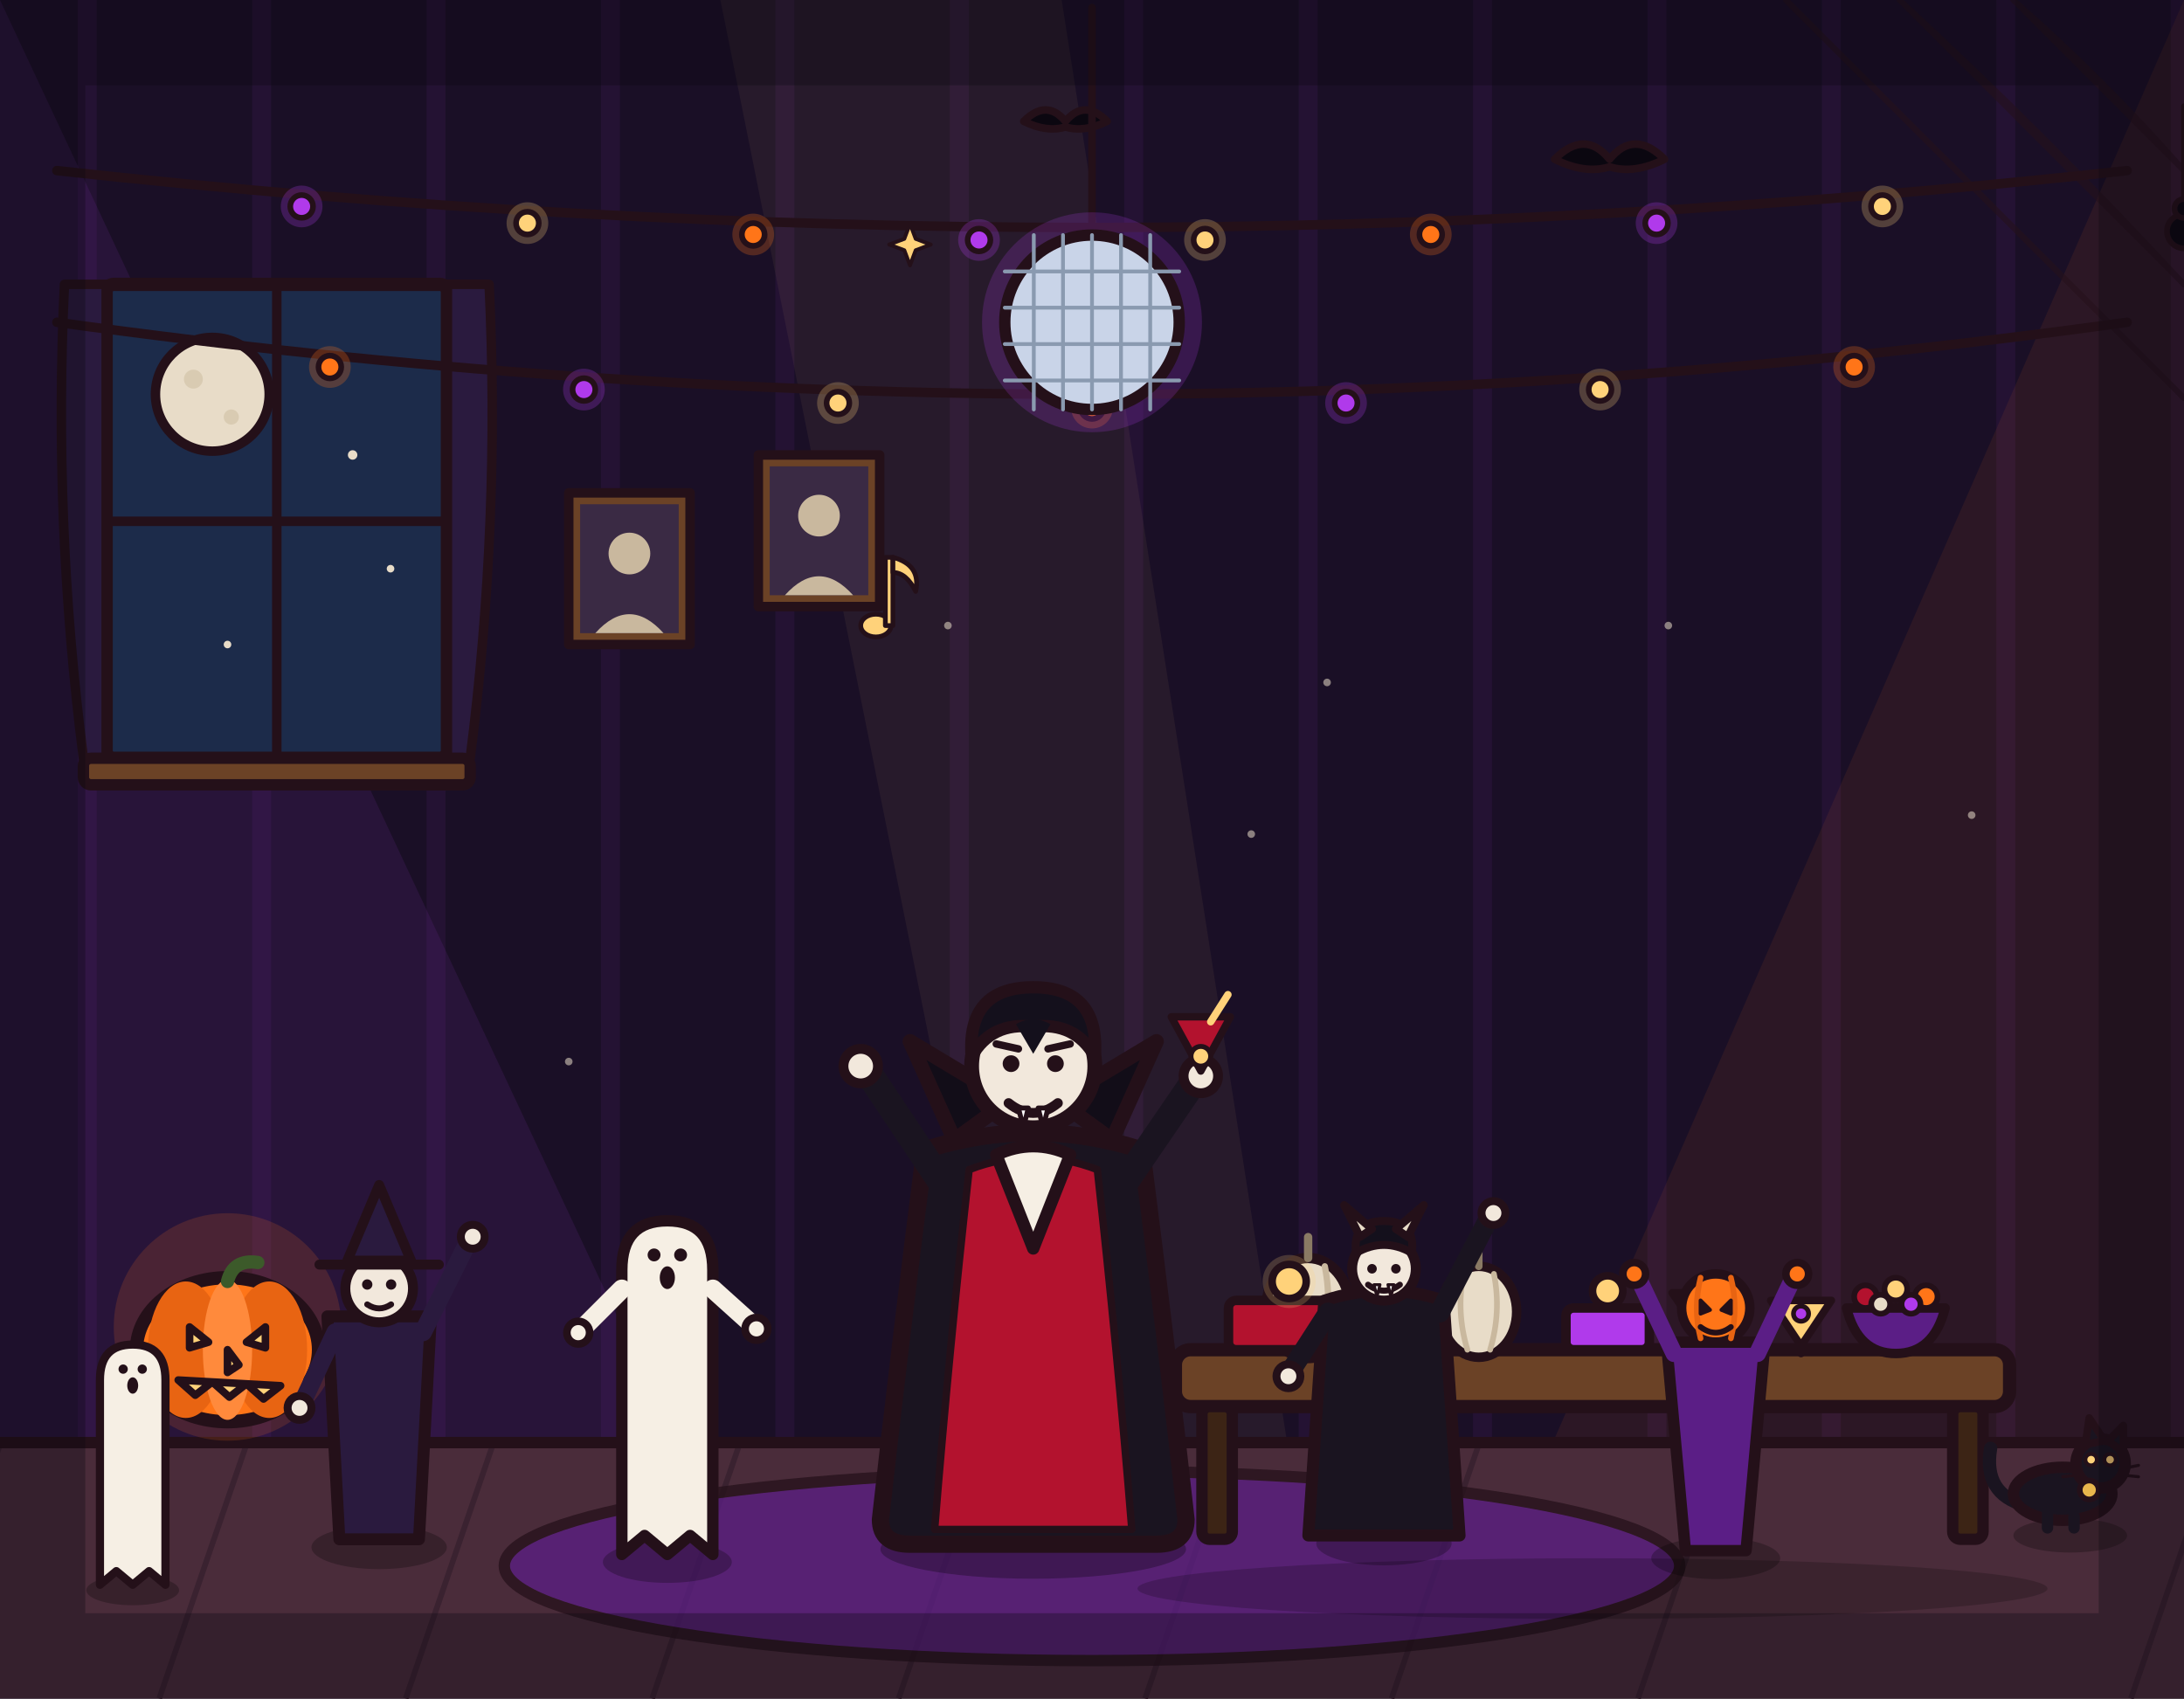
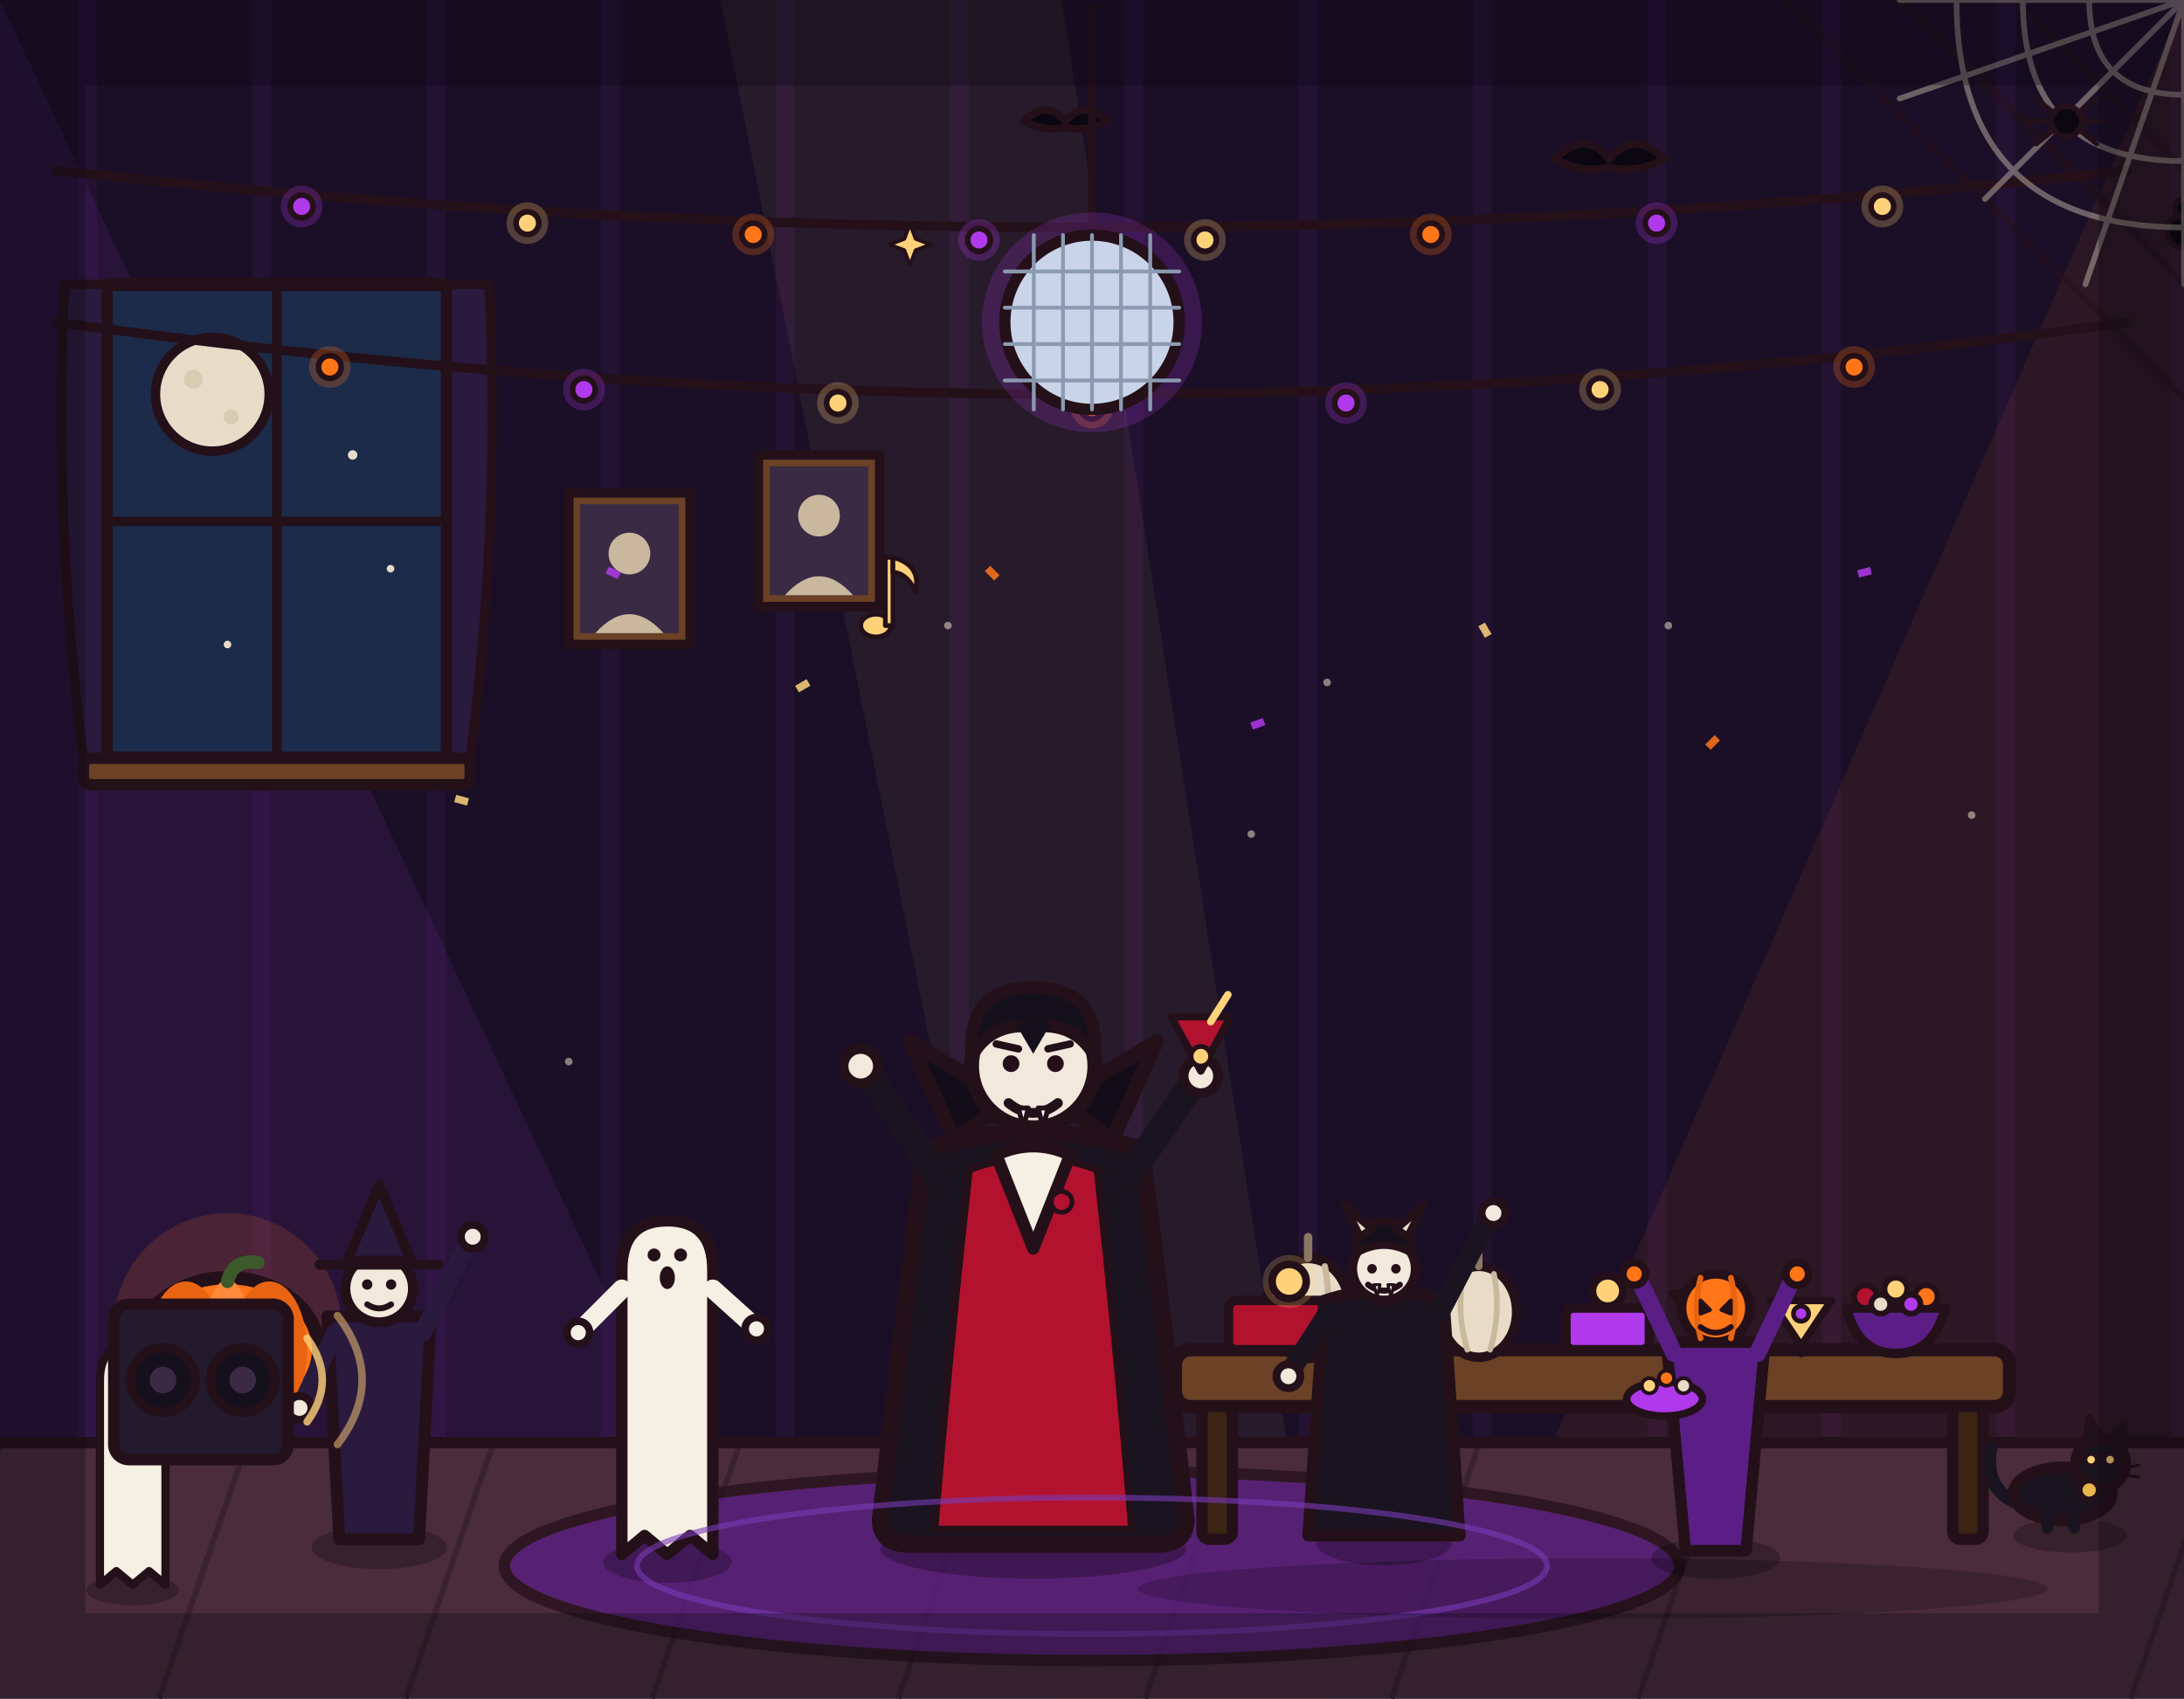
<svg xmlns="http://www.w3.org/2000/svg" viewBox="0 0 1152 896" width="1152" height="896">
  <rect x="0" y="0" width="1152" height="896" fill="#1a0f26" />
  <path d="M46 0V762M138 0V762M230 0V762M322 0V762M414 0V762M506 0V762M598 0V762M690 0V762M782 0V762M874 0V762M966 0V762M1058 0V762M1150 0V762" stroke="#b03aeb" stroke-width="10" opacity=".07" fill="none" />
  <path d="M0 0 L420 896 L0 896 Z" fill="#b03aeb" stroke-width="0" stroke-linejoin="round" stroke-linecap="round" stroke="none" opacity="0.10" />
  <path d="M1152 0 L760 896 L1152 896 Z" fill="#ff7518" stroke-width="0" stroke-linejoin="round" stroke-linecap="round" stroke="none" opacity="0.08" />
  <path d="M380 0 L560 896 L700 896 L560 0 Z" fill="#ffd27a" stroke-width="0" stroke-linejoin="round" stroke-linecap="round" stroke="none" opacity="0.06" />
  <g fill="#e8dcc8" opacity=".55">
    <circle cx="500" cy="330" r="2" />
    <circle cx="700" cy="360" r="2" />
    <circle cx="660" cy="440" r="2" />
    <circle cx="880" cy="330" r="2" />
    <circle cx="1040" cy="430" r="2" />
    <circle cx="300" cy="560" r="2" />
  </g>
  <rect x="56" y="150" width="180" height="250" rx="4" fill="#1c2b4a" stroke="#241019" stroke-width="7" stroke-linejoin="round" stroke-linecap="round" />
  <line x1="146" y1="150" x2="146" y2="400" stroke="#241019" stroke-width="5" stroke-linecap="round" />
  <line x1="56" y1="275" x2="236" y2="275" stroke="#241019" stroke-width="5" stroke-linecap="round" />
  <circle cx="112" cy="208" r="30" fill="#e8dcc8" stroke="#241019" stroke-width="5" stroke-linejoin="round" stroke-linecap="round" />
  <circle cx="102" cy="200" r="5" fill="#d9cbb2" stroke="none" />
  <circle cx="122" cy="220" r="4" fill="#d9cbb2" stroke="none" />
  <g fill="#e8dcc8">
    <circle cx="186" cy="240" r="2.5" />
    <circle cx="206" cy="300" r="2" />
    <circle cx="120" cy="340" r="2" />
  </g>
  <path d="M56 150 L34 150 Q28 275 44 400 L56 400 Z" fill="#2a1a3e" stroke="#241019" stroke-width="5" stroke-linejoin="round" stroke-linecap="round" />
  <path d="M236 150 L258 150 Q264 275 248 400 L236 400 Z" fill="#2a1a3e" stroke="#241019" stroke-width="5" stroke-linejoin="round" stroke-linecap="round" />
  <rect x="44" y="400" width="204" height="14" rx="4" fill="#6b4226" stroke="#241019" stroke-width="6" stroke-linejoin="round" stroke-linecap="round" />
  <g>
    <rect x="300" y="260" width="64" height="80" fill="#6b4226" stroke="#241019" stroke-width="5" stroke-linejoin="round" stroke-linecap="round" />
    <rect x="306" y="266" width="52" height="68" fill="#3a2a44" stroke="none" />
    <circle cx="332" cy="292" r="11" fill="#c9b89e" stroke="none" />
    <path d="M314 334 Q332 314 350 334 Z" fill="#c9b89e" stroke="none" />
  </g>
  <g>
    <rect x="400" y="240" width="64" height="80" fill="#6b4226" stroke="#241019" stroke-width="5" stroke-linejoin="round" stroke-linecap="round" />
    <rect x="406" y="246" width="52" height="68" fill="#3a2a44" stroke="none" />
    <circle cx="432" cy="272" r="11" fill="#c9b89e" stroke="none" />
    <path d="M414 314 Q432 294 450 314 Z" fill="#c9b89e" stroke="none" />
  </g>
  <g stroke="#241019" stroke-width="3" opacity=".55" fill="none" stroke-linecap="round">
    <path d="M1152 90 L1062 0" />
    <path d="M1152 150 L1002 0" />
    <path d="M1152 210 L942 0" />
    <path d="M1062 0 Q1110 42 1152 90" />
    <path d="M1002 0 Q1080 72 1152 150" />
    <path d="M942 0 Q1050 108 1152 210" />
  </g>
  <line x1="1152" y1="56" x2="1152" y2="108" stroke="#241019" stroke-width="3" stroke-linecap="round" />
  <circle cx="1152" cy="122" r="9" fill="#0b0710" stroke="#241019" stroke-width="3" />
  <circle cx="1152" cy="110" r="5" fill="#0b0710" stroke="#241019" stroke-width="3" />
  <path d="M540 64 Q552 52 562 64 Q572 52 584 64 Q572 70 562 67 Q552 70 540 64 Z" fill="#0b0710" stroke="#241019" stroke-width="4" stroke-linejoin="round" stroke-linecap="round" />
  <path d="M820 84 Q836 68 849 84 Q862 68 878 84 Q862 92 849 88 Q836 92 820 84 Z" fill="#0b0710" stroke="#241019" stroke-width="4" stroke-linejoin="round" stroke-linecap="round" />
  <path d="M30 90 Q576 150 1122 90" fill="none" stroke="#241019" stroke-width="5" stroke-linecap="round" stroke-linejoin="round" />
  <circle cx="159.1" cy="108.9" r="11" fill="#b03aeb" opacity="0.25" stroke="none" />
  <circle cx="159.1" cy="108.9" r="6" fill="#b03aeb" stroke="#241019" stroke-width="3" stroke-linejoin="round" stroke-linecap="round" />
  <circle cx="278.2" cy="117.7" r="11" fill="#ffd27a" opacity="0.25" stroke="none" />
  <circle cx="278.2" cy="117.7" r="6" fill="#ffd27a" stroke="#241019" stroke-width="3" stroke-linejoin="round" stroke-linecap="round" />
  <circle cx="397.3" cy="123.7" r="11" fill="#ff7518" opacity="0.25" stroke="none" />
  <circle cx="397.3" cy="123.7" r="6" fill="#ff7518" stroke="#241019" stroke-width="3" stroke-linejoin="round" stroke-linecap="round" />
  <circle cx="516.4" cy="126.6" r="11" fill="#b03aeb" opacity="0.25" stroke="none" />
  <circle cx="516.4" cy="126.6" r="6" fill="#b03aeb" stroke="#241019" stroke-width="3" stroke-linejoin="round" stroke-linecap="round" />
  <circle cx="635.6" cy="126.6" r="11" fill="#ffd27a" opacity="0.25" stroke="none" />
  <circle cx="635.6" cy="126.6" r="6" fill="#ffd27a" stroke="#241019" stroke-width="3" stroke-linejoin="round" stroke-linecap="round" />
  <circle cx="754.7" cy="123.7" r="11" fill="#ff7518" opacity="0.25" stroke="none" />
  <circle cx="754.7" cy="123.7" r="6" fill="#ff7518" stroke="#241019" stroke-width="3" stroke-linejoin="round" stroke-linecap="round" />
  <circle cx="873.8" cy="117.7" r="11" fill="#b03aeb" opacity="0.25" stroke="none" />
  <circle cx="873.8" cy="117.7" r="6" fill="#b03aeb" stroke="#241019" stroke-width="3" stroke-linejoin="round" stroke-linecap="round" />
  <circle cx="992.9" cy="108.9" r="11" fill="#ffd27a" opacity="0.25" stroke="none" />
  <circle cx="992.9" cy="108.9" r="6" fill="#ffd27a" stroke="#241019" stroke-width="3" stroke-linejoin="round" stroke-linecap="round" />
  <path d="M30 170 Q576 246 1122 170" fill="none" stroke="#241019" stroke-width="5" stroke-linecap="round" stroke-linejoin="round" />
  <circle cx="174" cy="193.6" r="11" fill="#ff7518" opacity="0.25" stroke="none" />
  <circle cx="174" cy="193.6" r="6" fill="#ff7518" stroke="#241019" stroke-width="3" stroke-linejoin="round" stroke-linecap="round" />
  <circle cx="308" cy="205.5" r="11" fill="#b03aeb" opacity="0.25" stroke="none" />
  <circle cx="308" cy="205.5" r="6" fill="#b03aeb" stroke="#241019" stroke-width="3" stroke-linejoin="round" stroke-linecap="round" />
  <circle cx="442" cy="212.6" r="11" fill="#ffd27a" opacity="0.25" stroke="none" />
  <circle cx="442" cy="212.6" r="6" fill="#ffd27a" stroke="#241019" stroke-width="3" stroke-linejoin="round" stroke-linecap="round" />
  <circle cx="576" cy="215" r="11" fill="#ff7518" opacity="0.25" stroke="none" />
  <circle cx="576" cy="215" r="6" fill="#ff7518" stroke="#241019" stroke-width="3" stroke-linejoin="round" stroke-linecap="round" />
  <circle cx="710" cy="212.6" r="11" fill="#b03aeb" opacity="0.25" stroke="none" />
  <circle cx="710" cy="212.6" r="6" fill="#b03aeb" stroke="#241019" stroke-width="3" stroke-linejoin="round" stroke-linecap="round" />
  <circle cx="844" cy="205.5" r="11" fill="#ffd27a" opacity="0.25" stroke="none" />
  <circle cx="844" cy="205.5" r="6" fill="#ffd27a" stroke="#241019" stroke-width="3" stroke-linejoin="round" stroke-linecap="round" />
  <circle cx="978" cy="193.6" r="11" fill="#ff7518" opacity="0.25" stroke="none" />
  <circle cx="978" cy="193.6" r="6" fill="#ff7518" stroke="#241019" stroke-width="3" stroke-linejoin="round" stroke-linecap="round" />
  <line x1="576" y1="4" x2="576" y2="124" stroke="#241019" stroke-width="4" stroke-linecap="round" />
  <circle cx="576" cy="170" r="58" fill="#b03aeb" opacity="0.2" stroke="none" />
  <circle cx="576" cy="170" r="46" fill="#c9d4e8" stroke="#241019" stroke-width="6" stroke-linejoin="round" stroke-linecap="round" />
  <line x1="530" y1="143.2" x2="622" y2="143.2" stroke="#8a9ab0" stroke-width="2" stroke-linecap="round" />
  <line x1="530" y1="162.3" x2="622" y2="162.3" stroke="#8a9ab0" stroke-width="2" stroke-linecap="round" />
  <line x1="530" y1="181.5" x2="622" y2="181.5" stroke="#8a9ab0" stroke-width="2" stroke-linecap="round" />
  <line x1="530" y1="200.7" x2="622" y2="200.7" stroke="#8a9ab0" stroke-width="2" stroke-linecap="round" />
  <line x1="545.3" y1="124" x2="545.3" y2="216" stroke="#8a9ab0" stroke-width="2" stroke-linecap="round" />
  <line x1="560.7" y1="124" x2="560.7" y2="216" stroke="#8a9ab0" stroke-width="2" stroke-linecap="round" />
  <line x1="576" y1="124" x2="576" y2="216" stroke="#8a9ab0" stroke-width="2" stroke-linecap="round" />
  <line x1="591.3" y1="124" x2="591.3" y2="216" stroke="#8a9ab0" stroke-width="2" stroke-linecap="round" />
  <line x1="606.7" y1="124" x2="606.7" y2="216" stroke="#8a9ab0" stroke-width="2" stroke-linecap="round" />
  <path d="M480 118 l3 8 l8 3 l-8 3 l-3 8 l-3 -8 l-8 -3 l8 -3 Z" fill="#ffd27a" stroke="#241019" stroke-width="2" stroke-linejoin="round" />
  <g fill="#ffd27a" stroke="#241019" stroke-width="2.5" stroke-linejoin="round" stroke-linecap="round">
    <ellipse cx="462" cy="330" rx="8" ry="6" />
    <rect x="467" y="294" width="4" height="36" />
    <path d="M471 294 Q486 298 483 312 Q478 302 471 302 Z" />
  </g>
  <rect x="0" y="760" width="1152" height="136" fill="#4a2c3a" />
  <path d="M0 762 L-46 896M130 762 L84 896M260 762 L214 896M390 762 L344 896M520 762 L474 896M650 762 L604 896M780 762 L734 896M910 762 L864 896M1170 762 L1124 896" stroke="#3a2230" stroke-width="3" fill="none" />
  <line x1="0" y1="761" x2="1152" y2="761" stroke="#241019" stroke-width="6" stroke-linecap="round" />
  <ellipse cx="576" cy="826" rx="310" ry="50" fill="#5b1e86" stroke="#241019" stroke-width="6" stroke-linejoin="round" stroke-linecap="round" opacity="0.75" />
  <circle cx="120" cy="700" r="60" fill="#ff7518" opacity="0.16" stroke="none" />
  <ellipse cx="120" cy="712" rx="48" ry="38" fill="#ff7518" stroke="#241019" stroke-width="7" stroke-linejoin="round" stroke-linecap="round" />
  <ellipse cx="98" cy="712" rx="20" ry="36" fill="#e86412" stroke="none" />
  <ellipse cx="142" cy="712" rx="20" ry="36" fill="#e86412" stroke="none" />
  <ellipse cx="120" cy="712" rx="13" ry="37" fill="#ff8a3c" stroke="none" />
  <path d="M120 676 q3 -12 16 -10" fill="none" stroke="#3c5a2a" stroke-width="7" stroke-linecap="round" />
  <path d="M100 700 l10 8 l-10 3 Z" fill="#ffd27a" stroke="#241019" stroke-width="4" stroke-linejoin="round" stroke-linecap="round" />
  <path d="M140 700 l-10 8 l10 3 Z" fill="#ffd27a" stroke="#241019" stroke-width="4" stroke-linejoin="round" stroke-linecap="round" />
  <path d="M120 712 l6 8 l-6 4 Z" fill="#ffd27a" stroke="#241019" stroke-width="4" stroke-linejoin="round" stroke-linecap="round" />
  <path d="M94 728 l9 8 l9 -7 l9 8 l9 -7 l9 8 l9 -7 Z" fill="#ffd27a" stroke="#241019" stroke-width="4" stroke-linejoin="round" stroke-linecap="round" />
  <ellipse cx="840" cy="838" rx="240" ry="16" fill="#000000" opacity="0.2" stroke="none" />
  <rect x="620" y="712" width="440" height="30" rx="8" fill="#6b4226" stroke="#241019" stroke-width="7" stroke-linejoin="round" stroke-linecap="round" />
  <rect x="634" y="742" width="16" height="70" rx="4" fill="#3c2415" stroke="#241019" stroke-width="6" stroke-linejoin="round" stroke-linecap="round" />
  <rect x="1030" y="742" width="16" height="70" rx="4" fill="#3c2415" stroke="#241019" stroke-width="6" stroke-linejoin="round" stroke-linecap="round" />
  <g transform="translate(690 690) scale(1.1)">
    <ellipse cx="0" cy="0" rx="20" ry="24" fill="#e8dcc8" stroke="#241019" stroke-width="5" stroke-linejoin="round" stroke-linecap="round" />
    <path d="M0 -24 L0 -34" fill="none" stroke="#8a7a64" stroke-width="4" stroke-linecap="round" />
    <path d="M-8 -20 Q-12 0 -6 20" fill="none" stroke="#c9b89e" stroke-width="3" stroke-linecap="round" />
    <path d="M8 -20 Q12 0 6 20" fill="none" stroke="#c9b89e" stroke-width="3" stroke-linecap="round" />
  </g>
  <g transform="translate(726 696) scale(0.9)">
    <ellipse cx="0" cy="0" rx="20" ry="24" fill="#e8dcc8" stroke="#241019" stroke-width="5" stroke-linejoin="round" stroke-linecap="round" />
    <path d="M0 -24 L0 -34" fill="none" stroke="#8a7a64" stroke-width="4" stroke-linecap="round" />
    <path d="M-8 -20 Q-12 0 -6 20" fill="none" stroke="#c9b89e" stroke-width="3" stroke-linecap="round" />
    <path d="M8 -20 Q12 0 6 20" fill="none" stroke="#c9b89e" stroke-width="3" stroke-linecap="round" />
  </g>
  <g transform="translate(780 692)">
    <ellipse cx="0" cy="0" rx="20" ry="24" fill="#e8dcc8" stroke="#241019" stroke-width="5" stroke-linejoin="round" stroke-linecap="round" />
    <path d="M0 -24 L0 -34" fill="none" stroke="#8a7a64" stroke-width="4" stroke-linecap="round" />
    <path d="M-8 -20 Q-12 0 -6 20" fill="none" stroke="#c9b89e" stroke-width="3" stroke-linecap="round" />
    <path d="M8 -20 Q12 0 6 20" fill="none" stroke="#c9b89e" stroke-width="3" stroke-linecap="round" />
  </g>
  <rect x="648" y="686" width="64" height="26" rx="4" fill="#b3122e" stroke="#241019" stroke-width="5" stroke-linejoin="round" stroke-linecap="round" />
  <circle cx="680" cy="676" r="14" fill="#ffd27a" opacity="0.2" stroke="none" />
  <circle cx="680" cy="676" r="9" fill="#ffd27a" stroke="#241019" stroke-width="4" stroke-linejoin="round" stroke-linecap="round" />
  <rect x="826" y="690" width="44" height="22" rx="4" fill="#b03aeb" stroke="#241019" stroke-width="5" stroke-linejoin="round" stroke-linecap="round" />
  <circle cx="848" cy="681" r="8" fill="#ffd27a" stroke="#241019" stroke-width="4" stroke-linejoin="round" stroke-linecap="round" />
  <path d="M882 682 L918 682 L900 708 Z" fill="#b3122e" stroke="#241019" stroke-width="4" stroke-linejoin="round" stroke-linecap="round" />
  <line x1="900" y1="708" x2="900" y2="714" stroke="#241019" stroke-width="4" stroke-linecap="round" />
  <circle cx="900" cy="690" r="4.5" fill="#ffd27a" stroke="#241019" stroke-width="2.5" stroke-linejoin="round" />
  <path d="M934 686 L966 686 L950 710 Z" fill="#ffd27a" stroke="#241019" stroke-width="4" stroke-linejoin="round" stroke-linecap="round" />
  <line x1="950" y1="710" x2="950" y2="714" stroke="#241019" stroke-width="4" stroke-linecap="round" />
  <circle cx="950" cy="693" r="4" fill="#b03aeb" stroke="#241019" stroke-width="2.5" stroke-linejoin="round" />
  <path d="M974 690 L1026 690 Q1020 714 1000 714 Q980 714 974 690 Z" fill="#5b1e86" stroke="#241019" stroke-width="5" stroke-linejoin="round" stroke-linecap="round" />
  <circle cx="984" cy="684" r="6" fill="#b3122e" stroke="#241019" stroke-width="3" stroke-linejoin="round" />
  <circle cx="1000" cy="680" r="6" fill="#ffd27a" stroke="#241019" stroke-width="3" stroke-linejoin="round" />
  <circle cx="1016" cy="684" r="6" fill="#ff7518" stroke="#241019" stroke-width="3" stroke-linejoin="round" />
  <circle cx="992" cy="688" r="5" fill="#e8dcc8" stroke="#241019" stroke-width="3" stroke-linejoin="round" />
  <circle cx="1008" cy="688" r="5" fill="#b03aeb" stroke="#241019" stroke-width="3" stroke-linejoin="round" />
  <g transform="translate(200 812) scale(1.05 1.05)">
    <ellipse cx="0" cy="4" rx="34" ry="11" fill="#000000" stroke="none" opacity="0.25" />
    <path d="M-26 -112 L26 -112 L20 0 L-20 0 Z" fill="#2a1a3e" stroke="#241019" stroke-width="6" stroke-linejoin="round" stroke-linecap="round" />
    <path d="M22 -104 L44 -148" fill="none" stroke="#2a1a3e" stroke-width="9" stroke-linecap="round" />
    <circle cx="47" cy="-152" r="6" fill="#f2e8dc" stroke="#241019" stroke-width="4" stroke-linejoin="round" />
    <path d="M-22 -104 L-38 -70" fill="none" stroke="#2a1a3e" stroke-width="9" stroke-linecap="round" />
    <circle cx="-40" cy="-66" r="6" fill="#f2e8dc" stroke="#241019" stroke-width="4" stroke-linejoin="round" />
    <circle cx="0" cy="-126" r="17" fill="#f2e8dc" stroke="#241019" stroke-width="5" stroke-linejoin="round" stroke-linecap="round" />
    <path d="M-16 -140 L0 -178 L16 -140 Z" fill="#2a1a3e" stroke="#241019" stroke-width="5" stroke-linejoin="round" stroke-linecap="round" />
    <path d="M-30 -138 L30 -138" fill="none" stroke="#241019" stroke-width="5" stroke-linecap="round" />
    <circle cx="-6" cy="-128" r="2.6" fill="#241019" stroke="none" />
    <circle cx="6" cy="-128" r="2.6" fill="#241019" stroke="none" />
    <path d="M-6 -118 Q0 -114 6 -118" fill="none" stroke="#241019" stroke-width="3" stroke-linecap="round" />
  </g>
  <g transform="translate(352 820)">
    <ellipse cx="0" cy="4" rx="34" ry="11" fill="#000000" stroke="none" opacity="0.25" />
    <path d="M-24 -150 Q-24 -176 0 -176 Q24 -176 24 -150 L24 0 L12 -10 L0 0 L-12 -10 L-24 0 Z" fill="#f6efe4" stroke="#241019" stroke-width="6" stroke-linejoin="round" stroke-linecap="round" />
    <path d="M-24 -140 L-44 -120" fill="none" stroke="#f6efe4" stroke-width="10" stroke-linecap="round" />
    <circle cx="-47" cy="-117" r="6" fill="#f6efe4" stroke="#241019" stroke-width="4" stroke-linejoin="round" />
    <path d="M24 -140 L44 -122" fill="none" stroke="#f6efe4" stroke-width="10" stroke-linecap="round" />
    <circle cx="47" cy="-119" r="6" fill="#f6efe4" stroke="#241019" stroke-width="4" stroke-linejoin="round" />
    <circle cx="-7" cy="-158" r="3.4" fill="#241019" stroke="none" />
    <circle cx="7" cy="-158" r="3.4" fill="#241019" stroke="none" />
    <ellipse cx="0" cy="-146" rx="4" ry="6" fill="#241019" stroke="none" />
  </g>
  <g transform="translate(545 812) scale(1.3 1.3)">
    <ellipse cx="0" cy="4" rx="62" ry="12" fill="#000000" stroke="none" opacity="0.28" />
    <path d="M-12 -62 L-18 -6" fill="none" stroke="#241a2e" stroke-width="15" stroke-linecap="round" />
    <path d="M12 -62 L18 -6" fill="none" stroke="#241a2e" stroke-width="15" stroke-linecap="round" />
    <ellipse cx="-20" cy="-4" rx="15" ry="7" fill="#14101c" stroke="#241019" stroke-width="4" stroke-linejoin="round" stroke-linecap="round" />
    <ellipse cx="20" cy="-4" rx="15" ry="7" fill="#14101c" stroke="#241019" stroke-width="4" stroke-linejoin="round" stroke-linecap="round" />
    <path d="M-44 -158 Q-54 -80 -62 -8 Q-62 2 -50 2 L50 2 Q62 2 62 -8 Q54 -80 44 -158 Q0 -172 -44 -158 Z" fill="#1a1420" stroke="#241019" stroke-width="7" stroke-linejoin="round" stroke-linecap="round" />
    <path d="M-26 -150 Q-34 -78 -40 -4 L40 -4 Q34 -78 26 -150 Q0 -160 -26 -150 Z" fill="#b3122e" stroke="#241019" stroke-width="3" stroke-linejoin="round" stroke-linecap="round" />
    <path d="M-38 -146 L-66 -188" fill="none" stroke="#1a1420" stroke-width="11" stroke-linecap="round" />
    <circle cx="-70" cy="-192" r="7" fill="#f2e8dc" stroke="#241019" stroke-width="4" stroke-linejoin="round" stroke-linecap="round" />
    <path d="M38 -146 L64 -184" fill="none" stroke="#1a1420" stroke-width="11" stroke-linecap="round" />
    <circle cx="68" cy="-188" r="7" fill="#f2e8dc" stroke="#241019" stroke-width="4" stroke-linejoin="round" stroke-linecap="round" />
    <path d="M56 -212 L80 -212 L68 -190 Z" fill="#b3122e" stroke="#241019" stroke-width="3" stroke-linejoin="round" stroke-linecap="round" />
    <line x1="72" y1="-210" x2="79" y2="-221" stroke="#ffd27a" stroke-width="3" stroke-linecap="round" />
    <circle cx="68" cy="-196" r="4" fill="#ffd27a" stroke="#241019" stroke-width="2" stroke-linejoin="round" />
    <path d="M-32 -162 L-50 -202 L-10 -178 Z" fill="#120d18" stroke="#241019" stroke-width="6" stroke-linejoin="round" stroke-linecap="round" />
    <path d="M32 -162 L50 -202 L10 -178 Z" fill="#120d18" stroke="#241019" stroke-width="6" stroke-linejoin="round" stroke-linecap="round" />
    <path d="M-15 -156 L0 -118 L15 -156 Q0 -163 -15 -156 Z" fill="#f6efe4" stroke="#241019" stroke-width="5" stroke-linejoin="round" stroke-linecap="round" />
    <circle cx="0" cy="-192" r="25" fill="#f2e8dc" stroke="#241019" stroke-width="6" stroke-linejoin="round" stroke-linecap="round" />
    <path d="M-25 -196 Q-27 -224 0 -224 Q27 -224 25 -196 Q17 -210 0 -208 Q-17 -210 -25 -196 Z" fill="#14101c" stroke="#241019" stroke-width="5" stroke-linejoin="round" stroke-linecap="round" />
    <path d="M-7 -209 L0 -197 L7 -209 Q0 -213 -7 -209 Z" fill="#14101c" stroke="none" />
    <path d="M-15 -201 L-6 -199" fill="none" stroke="#241019" stroke-width="3" stroke-linecap="round" />
    <path d="M6 -199 L15 -201" fill="none" stroke="#241019" stroke-width="3" stroke-linecap="round" />
    <circle cx="-9" cy="-193" r="3.4" fill="#241019" stroke="none" />
    <circle cx="9" cy="-193" r="3.4" fill="#241019" stroke="none" />
    <path d="M-10 -177 Q0 -169 10 -177" fill="none" stroke="#241019" stroke-width="4" stroke-linecap="round" />
    <path d="M-6 -175 L-2 -175 L-4 -167 Z" fill="#ffffff" stroke="#241019" stroke-width="2" stroke-linejoin="round" stroke-linecap="round" />
    <path d="M2 -175 L6 -175 L4 -167 Z" fill="#ffffff" stroke="#241019" stroke-width="2" stroke-linejoin="round" stroke-linecap="round" />
  </g>
  <g transform="translate(730 810) scale(-1.05 1.05)">
    <ellipse cx="0" cy="4" rx="34" ry="11" fill="#000000" stroke="none" opacity="0.25" />
    <path d="M-30 -118 Q-34 -60 -38 0 L38 0 Q34 -60 30 -118 Q0 -128 -30 -118 Z" fill="#1a1420" stroke="#241019" stroke-width="6" stroke-linejoin="round" stroke-linecap="round" />
    <path d="M-28 -112 L-52 -158" fill="none" stroke="#1a1420" stroke-width="10" stroke-linecap="round" />
    <circle cx="-55" cy="-162" r="6" fill="#f2e8dc" stroke="#241019" stroke-width="4" stroke-linejoin="round" stroke-linecap="round" />
    <path d="M28 -112 L46 -84" fill="none" stroke="#1a1420" stroke-width="10" stroke-linecap="round" />
    <circle cx="48" cy="-80" r="6" fill="#f2e8dc" stroke="#241019" stroke-width="4" stroke-linejoin="round" stroke-linecap="round" />
    <circle cx="0" cy="-134" r="16" fill="#f2e8dc" stroke="#241019" stroke-width="5" stroke-linejoin="round" stroke-linecap="round" />
    <path d="M-14 -142 Q-16 -158 0 -158 Q16 -158 14 -142 Q0 -150 -14 -142 Z" fill="#14101c" stroke="#241019" stroke-width="4" stroke-linejoin="round" stroke-linecap="round" />
    <path d="M-12 -150 L-20 -166 L-6 -154 Z" fill="#e8dcc8" stroke="#241019" stroke-width="4" stroke-linejoin="round" stroke-linecap="round" />
    <path d="M12 -150 L20 -166 L6 -154 Z" fill="#e8dcc8" stroke="#241019" stroke-width="4" stroke-linejoin="round" stroke-linecap="round" />
    <circle cx="-6" cy="-134" r="2.4" fill="#241019" stroke="none" />
    <circle cx="6" cy="-134" r="2.4" fill="#241019" stroke="none" />
    <path d="M-8 -126 Q0 -120 8 -126" fill="none" stroke="#241019" stroke-width="3" stroke-linecap="round" />
    <path d="M-5 -126 L-2 -126 L-3.5 -120 Z" fill="#ffffff" stroke="#241019" stroke-width="1.5" stroke-linejoin="round" />
    <path d="M2 -126 L5 -126 L3.5 -120 Z" fill="#ffffff" stroke="#241019" stroke-width="1.5" stroke-linejoin="round" />
  </g>
  <g transform="translate(905 818)">
    <ellipse cx="0" cy="4" rx="34" ry="11" fill="#000000" stroke="none" opacity="0.25" />
    <path d="M-26 -110 L26 -110 L16 0 L-16 0 Z" fill="#5b1e86" stroke="#241019" stroke-width="6" stroke-linejoin="round" stroke-linecap="round" />
    <path d="M-22 -104 L-40 -142" fill="none" stroke="#5b1e86" stroke-width="9" stroke-linecap="round" />
    <circle cx="-43" cy="-146" r="6" fill="#ff7518" stroke="#241019" stroke-width="4" stroke-linejoin="round" stroke-linecap="round" />
    <path d="M22 -104 L40 -142" fill="none" stroke="#5b1e86" stroke-width="9" stroke-linecap="round" />
    <circle cx="43" cy="-146" r="6" fill="#ff7518" stroke="#241019" stroke-width="4" stroke-linejoin="round" stroke-linecap="round" />
    <circle cx="0" cy="-128" r="18" fill="#ff7518" stroke="#241019" stroke-width="5" stroke-linejoin="round" stroke-linecap="round" />
    <path d="M-8 -144 Q-12 -128 -8 -112" fill="none" stroke="#e86412" stroke-width="3" stroke-linecap="round" />
    <path d="M8 -144 Q12 -128 8 -112" fill="none" stroke="#e86412" stroke-width="3" stroke-linecap="round" />
    <path d="M-8 -132 l5 5 l-5 2 Z" fill="#241019" stroke="#241019" stroke-width="2" stroke-linejoin="round" />
    <path d="M8 -132 l-5 5 l5 2 Z" fill="#241019" stroke="#241019" stroke-width="2" stroke-linejoin="round" />
    <path d="M-8 -118 Q0 -112 8 -118" fill="none" stroke="#241019" stroke-width="3" stroke-linecap="round" />
  </g>
  <g transform="translate(70 836) scale(0.72 0.72)">
    <ellipse cx="0" cy="4" rx="34" ry="11" fill="#000000" stroke="none" opacity="0.25" />
    <path d="M-24 -150 Q-24 -176 0 -176 Q24 -176 24 -150 L24 0 L12 -10 L0 0 L-12 -10 L-24 0 Z" fill="#f6efe4" stroke="#241019" stroke-width="6" stroke-linejoin="round" stroke-linecap="round" />
    <circle cx="-7" cy="-158" r="3.4" fill="#241019" stroke="none" />
    <circle cx="7" cy="-158" r="3.4" fill="#241019" stroke="none" />
    <ellipse cx="0" cy="-146" rx="4" ry="6" fill="#241019" stroke="none" />
  </g>
  <g transform="translate(1092 806)">
    <ellipse cx="0" cy="4" rx="30" ry="9" fill="#000000" stroke="none" opacity="0.25" />
    <path d="M-24 -12 Q-46 -18 -42 -42" fill="none" stroke="#1a1420" stroke-width="7" stroke-linecap="round" />
    <ellipse cx="-4" cy="-18" rx="26" ry="14" fill="#1a1420" stroke="#241019" stroke-width="6" stroke-linejoin="round" stroke-linecap="round" />
    <circle cx="16" cy="-34" r="13" fill="#1a1420" stroke="#241019" stroke-width="6" stroke-linejoin="round" stroke-linecap="round" />
    <path d="M8 -44 L10 -58 L18 -46 Z" fill="#1a1420" stroke="#241019" stroke-width="4" stroke-linejoin="round" stroke-linecap="round" />
    <path d="M20 -46 L28 -54 L28 -40 Z" fill="#1a1420" stroke="#241019" stroke-width="4" stroke-linejoin="round" stroke-linecap="round" />
    <circle cx="11" cy="-36" r="3" fill="#ffd27a" stroke="#241019" stroke-width="2" stroke-linejoin="round" />
    <circle cx="21" cy="-36" r="3" fill="#ffd27a" stroke="#241019" stroke-width="2" stroke-linejoin="round" />
    <line x1="6" y1="-31" x2="-4" y2="-33" stroke="#241019" stroke-width="1.6" stroke-linecap="round" />
    <line x1="6" y1="-28" x2="-4" y2="-27" stroke="#241019" stroke-width="1.6" stroke-linecap="round" />
    <line x1="26" y1="-31" x2="36" y2="-33" stroke="#241019" stroke-width="1.6" stroke-linecap="round" />
    <line x1="26" y1="-28" x2="36" y2="-27" stroke="#241019" stroke-width="1.6" stroke-linecap="round" />
    <line x1="-12" y1="-8" x2="-12" y2="0" stroke="#1a1420" stroke-width="6" stroke-linecap="round" />
    <line x1="2" y1="-6" x2="2" y2="0" stroke="#1a1420" stroke-width="6" stroke-linecap="round" />
    <circle cx="10" cy="-20" r="5" fill="#e8b64c" stroke="#241019" stroke-width="3" stroke-linejoin="round" />
  </g>
+   <g stroke="#e8dcc8" stroke-width="3" opacity=".4" fill="none" stroke-linecap="round">
+     <path d="M1152 0 L1002 0 M1152 0 L1152 150 M1152 0 L1047 105 M1152 0 L1002 52 M1152 0 L1100 150" />
+     <path d="M1102 0 Q1102 50 1152 50" />
+     <path d="M1067 0 Q1067 85 1152 85" />
+     <path d="M1032 0 Q1032 120 1152 120" />
+   </g>
+   <g transform="translate(1090 64)">
+     <circle r="8" fill="#0b0710" stroke="#241019" stroke-width="3" stroke-linejoin="round" />
+     <path d="M-6 -4 L-16 -12 M-8 0 L-20 0 M-6 4 L-16 12 M6 -4 L16 -12 M8 0 L20 0 M6 4 L16 12" stroke="#241019" stroke-width="2.5" fill="none" stroke-linecap="round" />
+   </g>
+   <g>
+     <rect x="60" y="688" width="92" height="82" rx="8" fill="#241a2e" stroke="#241019" stroke-width="6" stroke-linejoin="round" stroke-linecap="round" />
+     <circle cx="86" cy="728" r="17" fill="#14101c" stroke="#241019" stroke-width="5" />
+     <circle cx="86" cy="728" r="7" fill="#3a2a44" />
+     <circle cx="128" cy="728" r="17" fill="#14101c" stroke="#241019" stroke-width="5" />
+     <circle cx="128" cy="728" r="7" fill="#3a2a44" />
+   </g>
+   <path d="M162 706 q16 22 0 44" fill="none" stroke="#ffd27a" stroke-width="4" stroke-linecap="round" opacity=".8" />
+   <path d="M178 694 q26 34 0 68" fill="none" stroke="#ffd27a" stroke-width="4" stroke-linecap="round" opacity=".5" />
+   <g>
+     <ellipse cx="878" cy="738" rx="20" ry="9" fill="#b03aeb" stroke="#241019" stroke-width="4" stroke-linejoin="round" />
+     <circle cx="870" cy="731" r="4" fill="#ffd27a" stroke="#241019" stroke-width="2" />
+     <circle cx="879" cy="727" r="4" fill="#ff7518" stroke="#241019" stroke-width="2" />
+     <circle cx="888" cy="731" r="4" fill="#e8dcc8" stroke="#241019" stroke-width="2" />
+   </g>
+   <g opacity=".85">
+     <rect x="320" y="300" width="7" height="4" fill="#b03aeb" transform="rotate(25 323 302)" />
+     <rect x="420" y="360" width="7" height="4" fill="#ffd27a" transform="rotate(-30 423 362)" />
+     <rect x="520" y="300" width="7" height="4" fill="#ff7518" transform="rotate(45 523 302)" />
+     <rect x="660" y="380" width="7" height="4" fill="#b03aeb" transform="rotate(-20 663 382)" />
+     <rect x="780" y="330" width="7" height="4" fill="#ffd27a" transform="rotate(60 783 332)" />
+     <rect x="900" y="390" width="7" height="4" fill="#ff7518" transform="rotate(-45 903 392)" />
+     <rect x="240" y="420" width="7" height="4" fill="#ffd27a" transform="rotate(15 243 422)" />
+     <rect x="980" y="300" width="7" height="4" fill="#b03aeb" transform="rotate(-15 983 302)" />
+   </g>
+   <ellipse cx="576" cy="826" rx="240" ry="36" fill="none" stroke="#7a3ab8" stroke-width="3" opacity=".6" />
+   <circle cx="560" cy="634" r="5.5" fill="#b3122e" stroke="#241019" stroke-width="2.5" stroke-linejoin="round" />
  <rect x="0" y="0" width="1152" height="896" fill="none" stroke="#0b0710" stroke-width="90" opacity="0.32" />
</svg>
